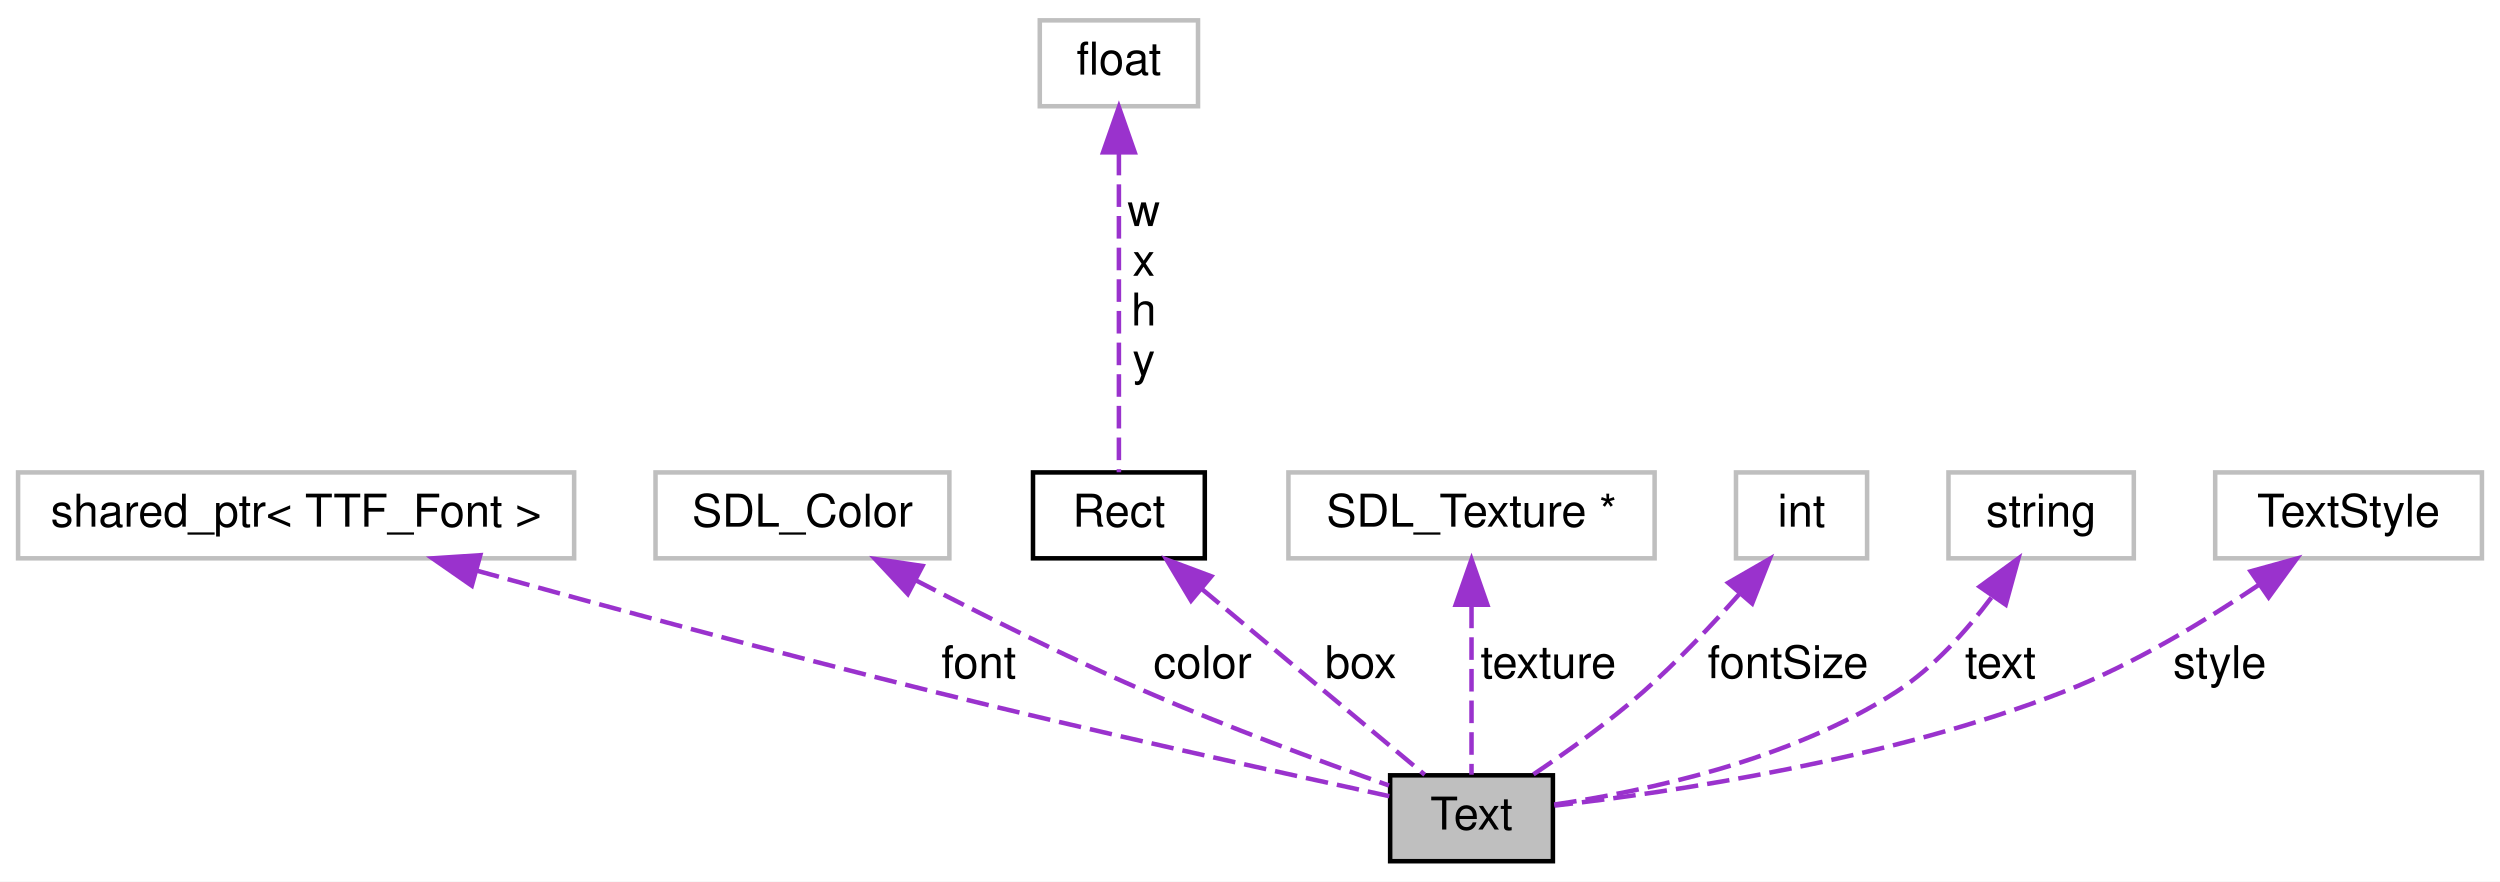
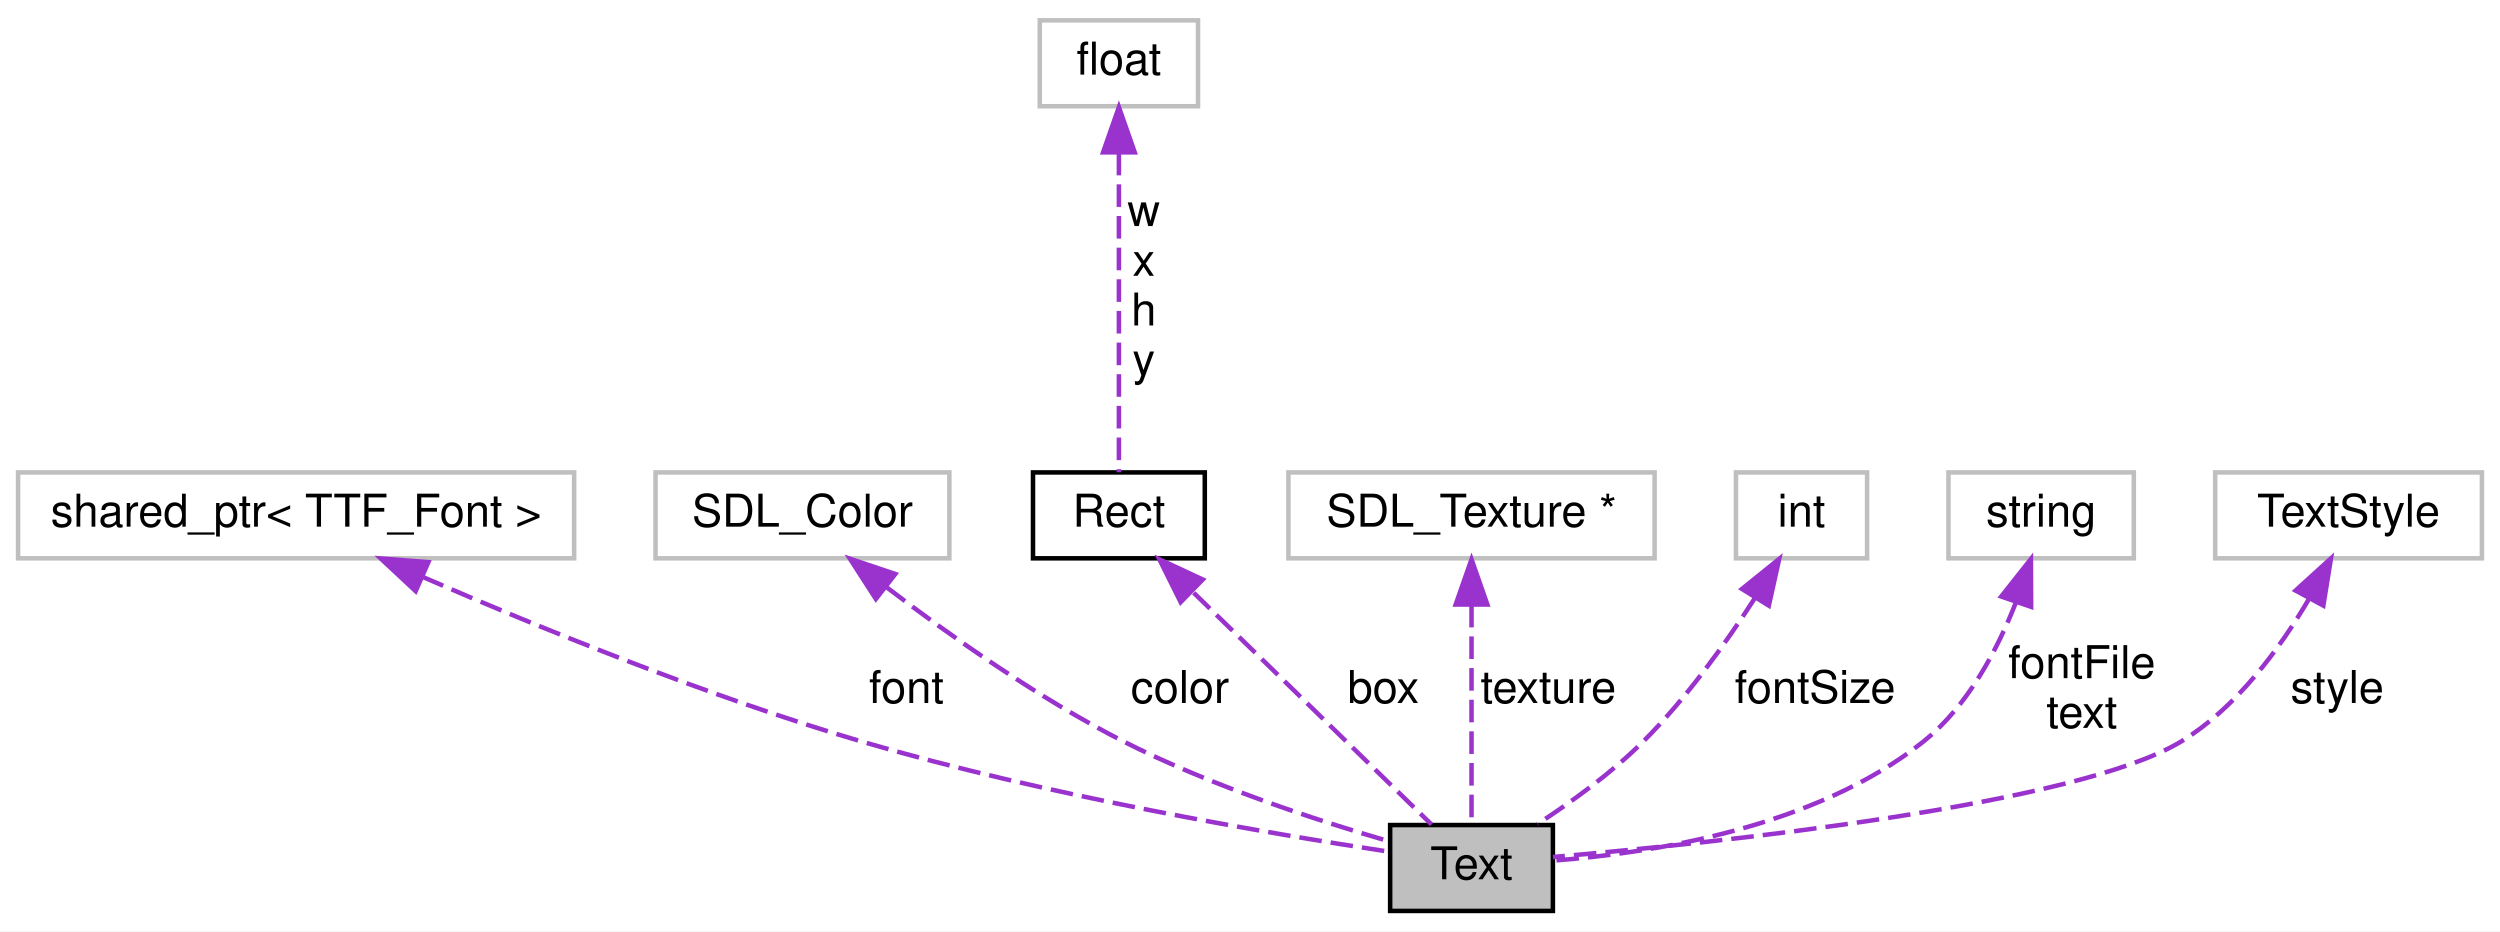
- <svg xmlns="http://www.w3.org/2000/svg" xmlns:xlink="http://www.w3.org/1999/xlink" width="553pt" height="195pt" viewBox="0.00 0.00 553.00 195.00">
-   <g id="graph0" class="graph" transform="scale(1 1) rotate(0) translate(4 191)">
-     <polygon fill="white" stroke="none" points="-4,4 -4,-191 549,-191 549,4 -4,4" />
+ <svg xmlns="http://www.w3.org/2000/svg" xmlns:xlink="http://www.w3.org/1999/xlink" width="553pt" height="206pt" viewBox="0.00 0.00 553.00 206.00">
+   <g id="graph0" class="graph" transform="scale(1 1) rotate(0) translate(4 202)">
+     <polygon fill="white" stroke="none" points="-4,4 -4,-202 549,-202 549,4 -4,4" />
    <g id="node1" class="node">
      <polygon fill="#bfbfbf" stroke="black" points="303.5,-0.5 303.5,-19.5 339.5,-19.5 339.5,-0.5 303.5,-0.5" />
      <text text-anchor="middle" x="321.5" y="-7.5" font-family="Helvetica,sans-Serif" font-size="10.00">Text</text>
    </g>
    <g id="node2" class="node">
-       <polygon fill="white" stroke="#bfbfbf" points="0,-67.5 0,-86.5 123,-86.5 123,-67.5 0,-67.5" />
-       <text text-anchor="middle" x="61.5" y="-74.5" font-family="Helvetica,sans-Serif" font-size="10.00">shared_ptr&lt; TTF_Font &gt;</text>
+       <polygon fill="white" stroke="#bfbfbf" points="0,-78.5 0,-97.5 123,-97.5 123,-78.5 0,-78.5" />
+       <text text-anchor="middle" x="61.5" y="-85.5" font-family="Helvetica,sans-Serif" font-size="10.00">shared_ptr&lt; TTF_Font &gt;</text>
    </g>
    <g id="edge1" class="edge">
-       <path fill="none" stroke="#9a32cd" stroke-dasharray="5,2" d="M101.54,-64.75C129.702,-56.95 168.312,-46.482 202.5,-38 238.071,-29.175 279.911,-19.947 303.302,-14.891" />
-       <polygon fill="#9a32cd" stroke="#9a32cd" points="100.362,-61.444 91.664,-67.494 102.236,-68.189 100.362,-61.444" />
-       <text text-anchor="middle" x="212.5" y="-41" font-family="Helvetica,sans-Serif" font-size="10.00"> font</text>
+       <path fill="none" stroke="#9a32cd" stroke-dasharray="5,2" d="M89.438,-74.406C114.451,-63.529 152.342,-48.026 186.5,-38 227.552,-25.951 277.198,-17.551 303.349,-13.588" />
+       <polygon fill="#9a32cd" stroke="#9a32cd" points="87.942,-71.24 80.197,-78.469 90.76,-77.648 87.942,-71.24" />
+       <text text-anchor="middle" x="196.5" y="-46.5" font-family="Helvetica,sans-Serif" font-size="10.00"> font</text>
    </g>
    <g id="node3" class="node">
-       <polygon fill="white" stroke="#bfbfbf" points="141,-67.5 141,-86.5 206,-86.5 206,-67.5 141,-67.5" />
-       <text text-anchor="middle" x="173.5" y="-74.5" font-family="Helvetica,sans-Serif" font-size="10.00">SDL_Color</text>
+       <polygon fill="white" stroke="#bfbfbf" points="141,-78.5 141,-97.5 206,-97.5 206,-78.5 141,-78.5" />
+       <text text-anchor="middle" x="173.5" y="-85.5" font-family="Helvetica,sans-Serif" font-size="10.00">SDL_Color</text>
    </g>
    <g id="edge2" class="edge">
-       <path fill="none" stroke="#9a32cd" stroke-dasharray="5,2" d="M198.53,-62.655C213.201,-55.043 232.196,-45.546 249.5,-38 267.489,-30.156 288.559,-22.418 303.24,-17.25" />
-       <polygon fill="#9a32cd" stroke="#9a32cd" points="196.808,-59.605 189.574,-67.346 200.056,-65.806 196.808,-59.605" />
-       <text text-anchor="middle" x="262" y="-41" font-family="Helvetica,sans-Serif" font-size="10.00"> color</text>
+       <path fill="none" stroke="#9a32cd" stroke-dasharray="5,2" d="M192.189,-72.038C206.026,-61.487 225.666,-47.583 244.5,-38 263.691,-28.235 287.238,-20.548 303.203,-15.913" />
+       <polygon fill="#9a32cd" stroke="#9a32cd" points="189.744,-69.505 184,-78.408 194.042,-75.03 189.744,-69.505" />
+       <text text-anchor="middle" x="257" y="-46.5" font-family="Helvetica,sans-Serif" font-size="10.00"> color</text>
    </g>
    <g id="node4" class="node">
      <g id="a_node4">
        <a xlink:href="classRect.html" target="_top" xlink:title="Classe que modela um rect. ">
-           <polygon fill="white" stroke="black" points="224.5,-67.5 224.5,-86.5 262.5,-86.5 262.5,-67.5 224.5,-67.5" />
-           <text text-anchor="middle" x="243.5" y="-74.5" font-family="Helvetica,sans-Serif" font-size="10.00">Rect</text>
+           <polygon fill="white" stroke="black" points="224.5,-78.5 224.5,-97.5 262.5,-97.5 262.5,-78.5 224.5,-78.5" />
+           <text text-anchor="middle" x="243.5" y="-85.5" font-family="Helvetica,sans-Serif" font-size="10.00">Rect</text>
        </a>
      </g>
    </g>
    <g id="edge3" class="edge">
-       <path fill="none" stroke="#9a32cd" stroke-dasharray="5,2" d="M261.844,-60.713C277.212,-47.907 298.594,-30.088 311.147,-19.627" />
-       <polygon fill="#9a32cd" stroke="#9a32cd" points="259.461,-58.143 254.019,-67.234 263.942,-63.521 259.461,-58.143" />
-       <text text-anchor="middle" x="297" y="-41" font-family="Helvetica,sans-Serif" font-size="10.00"> box</text>
+       <path fill="none" stroke="#9a32cd" stroke-dasharray="5,2" d="M260.049,-70.875C276.12,-55.216 299.904,-32.042 312.657,-19.616" />
+       <polygon fill="#9a32cd" stroke="#9a32cd" points="257.167,-68.796 252.448,-78.282 262.052,-73.81 257.167,-68.796" />
+       <text text-anchor="middle" x="302" y="-46.5" font-family="Helvetica,sans-Serif" font-size="10.00"> box</text>
    </g>
    <g id="node5" class="node">
-       <polygon fill="white" stroke="#bfbfbf" points="226,-167.5 226,-186.5 261,-186.5 261,-167.5 226,-167.5" />
-       <text text-anchor="middle" x="243.5" y="-174.5" font-family="Helvetica,sans-Serif" font-size="10.00">float</text>
+       <polygon fill="white" stroke="#bfbfbf" points="226,-178.5 226,-197.5 261,-197.5 261,-178.5 226,-178.5" />
+       <text text-anchor="middle" x="243.5" y="-185.5" font-family="Helvetica,sans-Serif" font-size="10.00">float</text>
    </g>
    <g id="edge4" class="edge">
-       <path fill="none" stroke="#9a32cd" stroke-dasharray="5,2" d="M243.5,-157.22C243.5,-135.951 243.5,-102.22 243.5,-86.537" />
-       <polygon fill="#9a32cd" stroke="#9a32cd" points="240,-157.303 243.5,-167.303 247,-157.303 240,-157.303" />
-       <text text-anchor="middle" x="249" y="-141" font-family="Helvetica,sans-Serif" font-size="10.00"> w</text>
-       <text text-anchor="middle" x="249" y="-130" font-family="Helvetica,sans-Serif" font-size="10.00">x</text>
-       <text text-anchor="middle" x="249" y="-119" font-family="Helvetica,sans-Serif" font-size="10.00">h</text>
-       <text text-anchor="middle" x="249" y="-108" font-family="Helvetica,sans-Serif" font-size="10.00">y</text>
+       <path fill="none" stroke="#9a32cd" stroke-dasharray="5,2" d="M243.5,-168.22C243.5,-146.951 243.5,-113.22 243.5,-97.537" />
+       <polygon fill="#9a32cd" stroke="#9a32cd" points="240,-168.303 243.5,-178.303 247,-168.303 240,-168.303" />
+       <text text-anchor="middle" x="249" y="-152" font-family="Helvetica,sans-Serif" font-size="10.00"> w</text>
+       <text text-anchor="middle" x="249" y="-141" font-family="Helvetica,sans-Serif" font-size="10.00">x</text>
+       <text text-anchor="middle" x="249" y="-130" font-family="Helvetica,sans-Serif" font-size="10.00">h</text>
+       <text text-anchor="middle" x="249" y="-119" font-family="Helvetica,sans-Serif" font-size="10.00">y</text>
    </g>
    <g id="node6" class="node">
-       <polygon fill="white" stroke="#bfbfbf" points="281,-67.5 281,-86.5 362,-86.5 362,-67.5 281,-67.5" />
-       <text text-anchor="middle" x="321.5" y="-74.5" font-family="Helvetica,sans-Serif" font-size="10.00">SDL_Texture *</text>
+       <polygon fill="white" stroke="#bfbfbf" points="281,-78.5 281,-97.5 362,-97.5 362,-78.5 281,-78.5" />
+       <text text-anchor="middle" x="321.5" y="-85.5" font-family="Helvetica,sans-Serif" font-size="10.00">SDL_Texture *</text>
    </g>
    <g id="edge5" class="edge">
-       <path fill="none" stroke="#9a32cd" stroke-dasharray="5,2" d="M321.5,-57.037C321.5,-44.67 321.5,-29.12 321.5,-19.627" />
-       <polygon fill="#9a32cd" stroke="#9a32cd" points="318,-57.234 321.5,-67.234 325,-57.234 318,-57.234" />
-       <text text-anchor="middle" x="338.5" y="-41" font-family="Helvetica,sans-Serif" font-size="10.00"> texture</text>
+       <path fill="none" stroke="#9a32cd" stroke-dasharray="5,2" d="M321.5,-68.224C321.5,-52.697 321.5,-31.358 321.5,-19.616" />
+       <polygon fill="#9a32cd" stroke="#9a32cd" points="318,-68.282 321.5,-78.282 325,-68.282 318,-68.282" />
+       <text text-anchor="middle" x="338.5" y="-46.5" font-family="Helvetica,sans-Serif" font-size="10.00"> texture</text>
    </g>
    <g id="node7" class="node">
-       <polygon fill="white" stroke="#bfbfbf" points="380,-67.5 380,-86.5 409,-86.5 409,-67.5 380,-67.5" />
-       <text text-anchor="middle" x="394.5" y="-74.5" font-family="Helvetica,sans-Serif" font-size="10.00">int</text>
+       <polygon fill="white" stroke="#bfbfbf" points="380,-78.5 380,-97.5 409,-97.5 409,-78.5 380,-78.5" />
+       <text text-anchor="middle" x="394.5" y="-85.5" font-family="Helvetica,sans-Serif" font-size="10.00">int</text>
    </g>
    <g id="edge6" class="edge">
-       <path fill="none" stroke="#9a32cd" stroke-dasharray="5,2" d="M380.912,-59.782C374.697,-52.761 367.047,-44.647 359.5,-38 351.848,-31.26 342.523,-24.614 335.026,-19.602" />
-       <polygon fill="#9a32cd" stroke="#9a32cd" points="378.275,-62.083 387.457,-67.368 383.575,-57.511 378.275,-62.083" />
-       <text text-anchor="middle" x="391.5" y="-41" font-family="Helvetica,sans-Serif" font-size="10.00"> fontSize</text>
+       <path fill="none" stroke="#9a32cd" stroke-dasharray="5,2" d="M384.229,-69.779C377.837,-59.859 369.035,-47.511 359.5,-38 352.51,-31.027 343.552,-24.568 336.089,-19.717" />
+       <polygon fill="#9a32cd" stroke="#9a32cd" points="381.317,-71.724 389.564,-78.375 387.264,-68.033 381.317,-71.724" />
+       <text text-anchor="middle" x="397.5" y="-46.5" font-family="Helvetica,sans-Serif" font-size="10.00"> fontSize</text>
    </g>
    <g id="node8" class="node">
-       <polygon fill="white" stroke="#bfbfbf" points="427,-67.5 427,-86.5 468,-86.5 468,-67.5 427,-67.5" />
-       <text text-anchor="middle" x="447.5" y="-74.5" font-family="Helvetica,sans-Serif" font-size="10.00">string</text>
+       <polygon fill="white" stroke="#bfbfbf" points="427,-78.5 427,-97.5 468,-97.5 468,-78.5 427,-78.5" />
+       <text text-anchor="middle" x="447.5" y="-85.5" font-family="Helvetica,sans-Serif" font-size="10.00">string</text>
    </g>
    <g id="edge7" class="edge">
-       <path fill="none" stroke="#9a32cd" stroke-dasharray="5,2" d="M436.487,-58.815C430.986,-51.457 423.743,-43.345 415.5,-38 391.994,-22.757 359.739,-15.947 339.778,-13.031" />
-       <polygon fill="#9a32cd" stroke="#9a32cd" points="433.902,-61.231 442.467,-67.467 439.66,-57.251 433.902,-61.231" />
-       <text text-anchor="middle" x="438.5" y="-41" font-family="Helvetica,sans-Serif" font-size="10.00"> text</text>
+       <path fill="none" stroke="#9a32cd" stroke-dasharray="5,2" d="M441.964,-68.868C437.889,-58.417 431.325,-45.837 421.5,-38 397.601,-18.936 361.345,-13.285 339.683,-11.64" />
+       <polygon fill="#9a32cd" stroke="#9a32cd" points="438.667,-70.044 445.238,-78.355 445.284,-67.76 438.667,-70.044" />
+       <text text-anchor="middle" x="456.5" y="-52" font-family="Helvetica,sans-Serif" font-size="10.00"> fontFile</text>
+       <text text-anchor="middle" x="456.5" y="-41" font-family="Helvetica,sans-Serif" font-size="10.00">text</text>
    </g>
    <g id="node9" class="node">
-       <polygon fill="white" stroke="#bfbfbf" points="486,-67.5 486,-86.5 545,-86.5 545,-67.5 486,-67.5" />
-       <text text-anchor="middle" x="515.5" y="-74.5" font-family="Helvetica,sans-Serif" font-size="10.00">TextStyle</text>
+       <polygon fill="white" stroke="#bfbfbf" points="486,-78.5 486,-97.5 545,-97.5 545,-78.5 486,-78.5" />
+       <text text-anchor="middle" x="515.5" y="-85.5" font-family="Helvetica,sans-Serif" font-size="10.00">TextStyle</text>
    </g>
    <g id="edge8" class="edge">
-       <path fill="none" stroke="#9a32cd" stroke-dasharray="5,2" d="M495.724,-61.674C483.745,-53.621 467.855,-44.009 452.5,-38 414.009,-22.937 365.711,-15.768 339.853,-12.797" />
-       <polygon fill="#9a32cd" stroke="#9a32cd" points="493.837,-64.624 504.05,-67.442 497.824,-58.87 493.837,-64.624" />
-       <text text-anchor="middle" x="487" y="-41" font-family="Helvetica,sans-Serif" font-size="10.00"> style</text>
+       <path fill="none" stroke="#9a32cd" stroke-dasharray="5,2" d="M506.717,-69.466C500.371,-58.655 490.767,-45.473 478.5,-38 455.353,-23.898 375.619,-15.563 339.516,-12.43" />
+       <polygon fill="#9a32cd" stroke="#9a32cd" points="503.77,-71.372 511.612,-78.495 509.923,-68.036 503.77,-71.372" />
+       <text text-anchor="middle" x="513" y="-46.5" font-family="Helvetica,sans-Serif" font-size="10.00"> style</text>
    </g>
  </g>
</svg>
